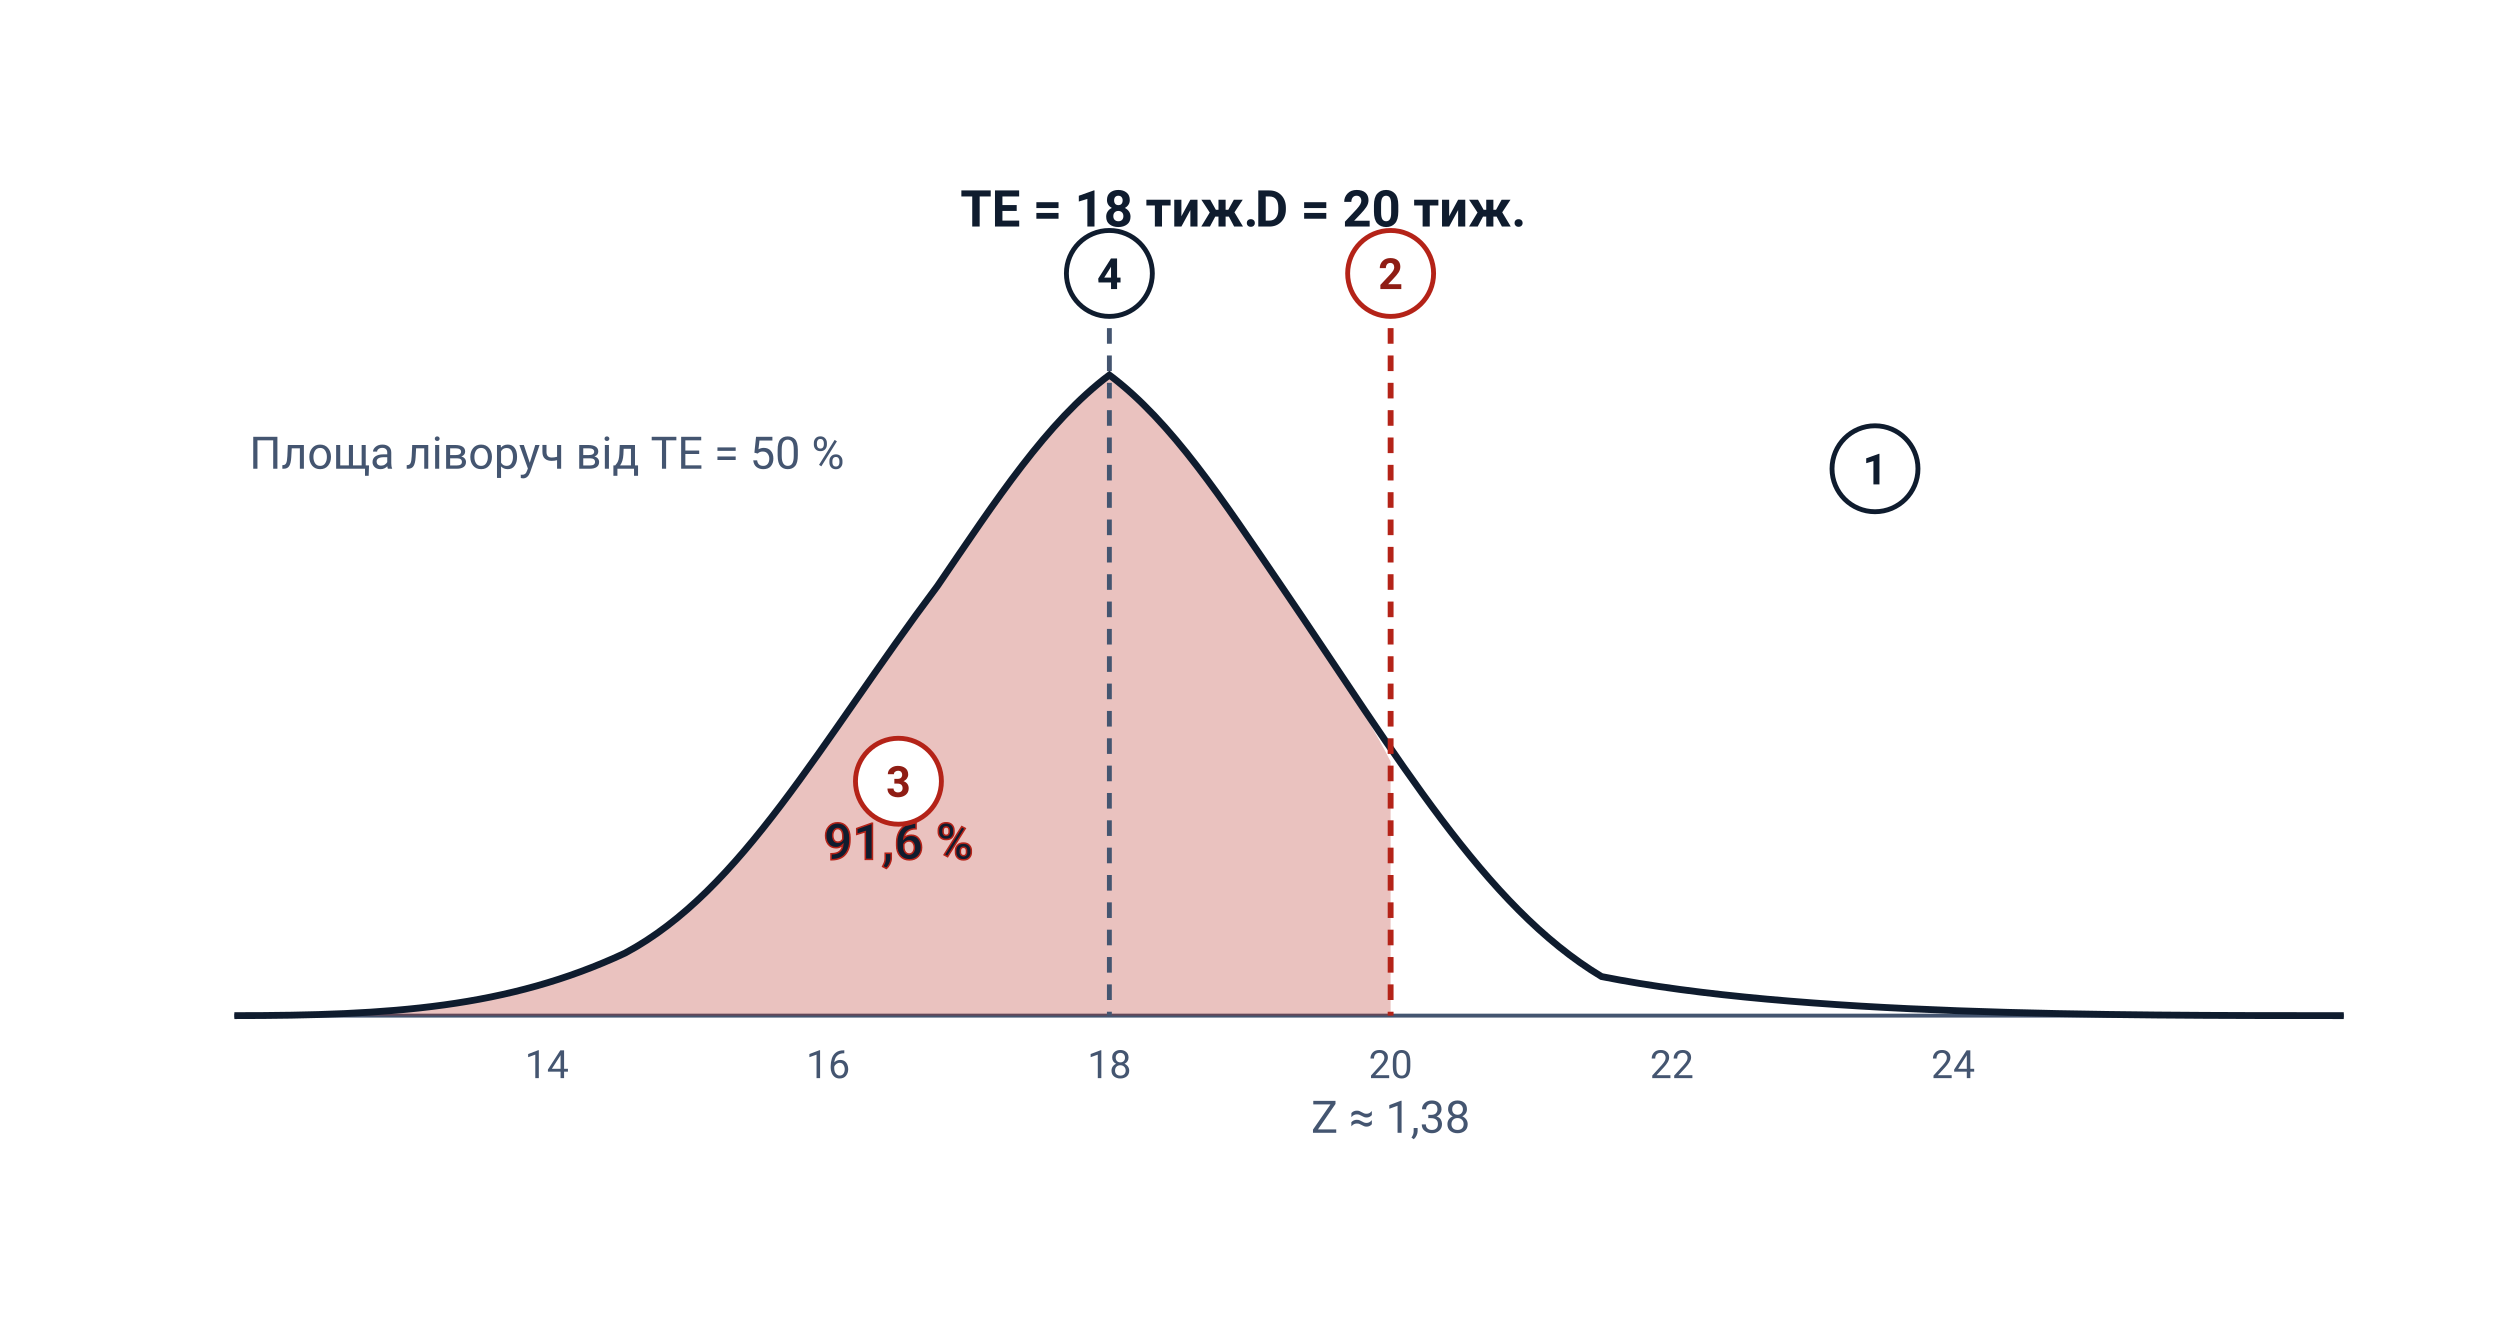
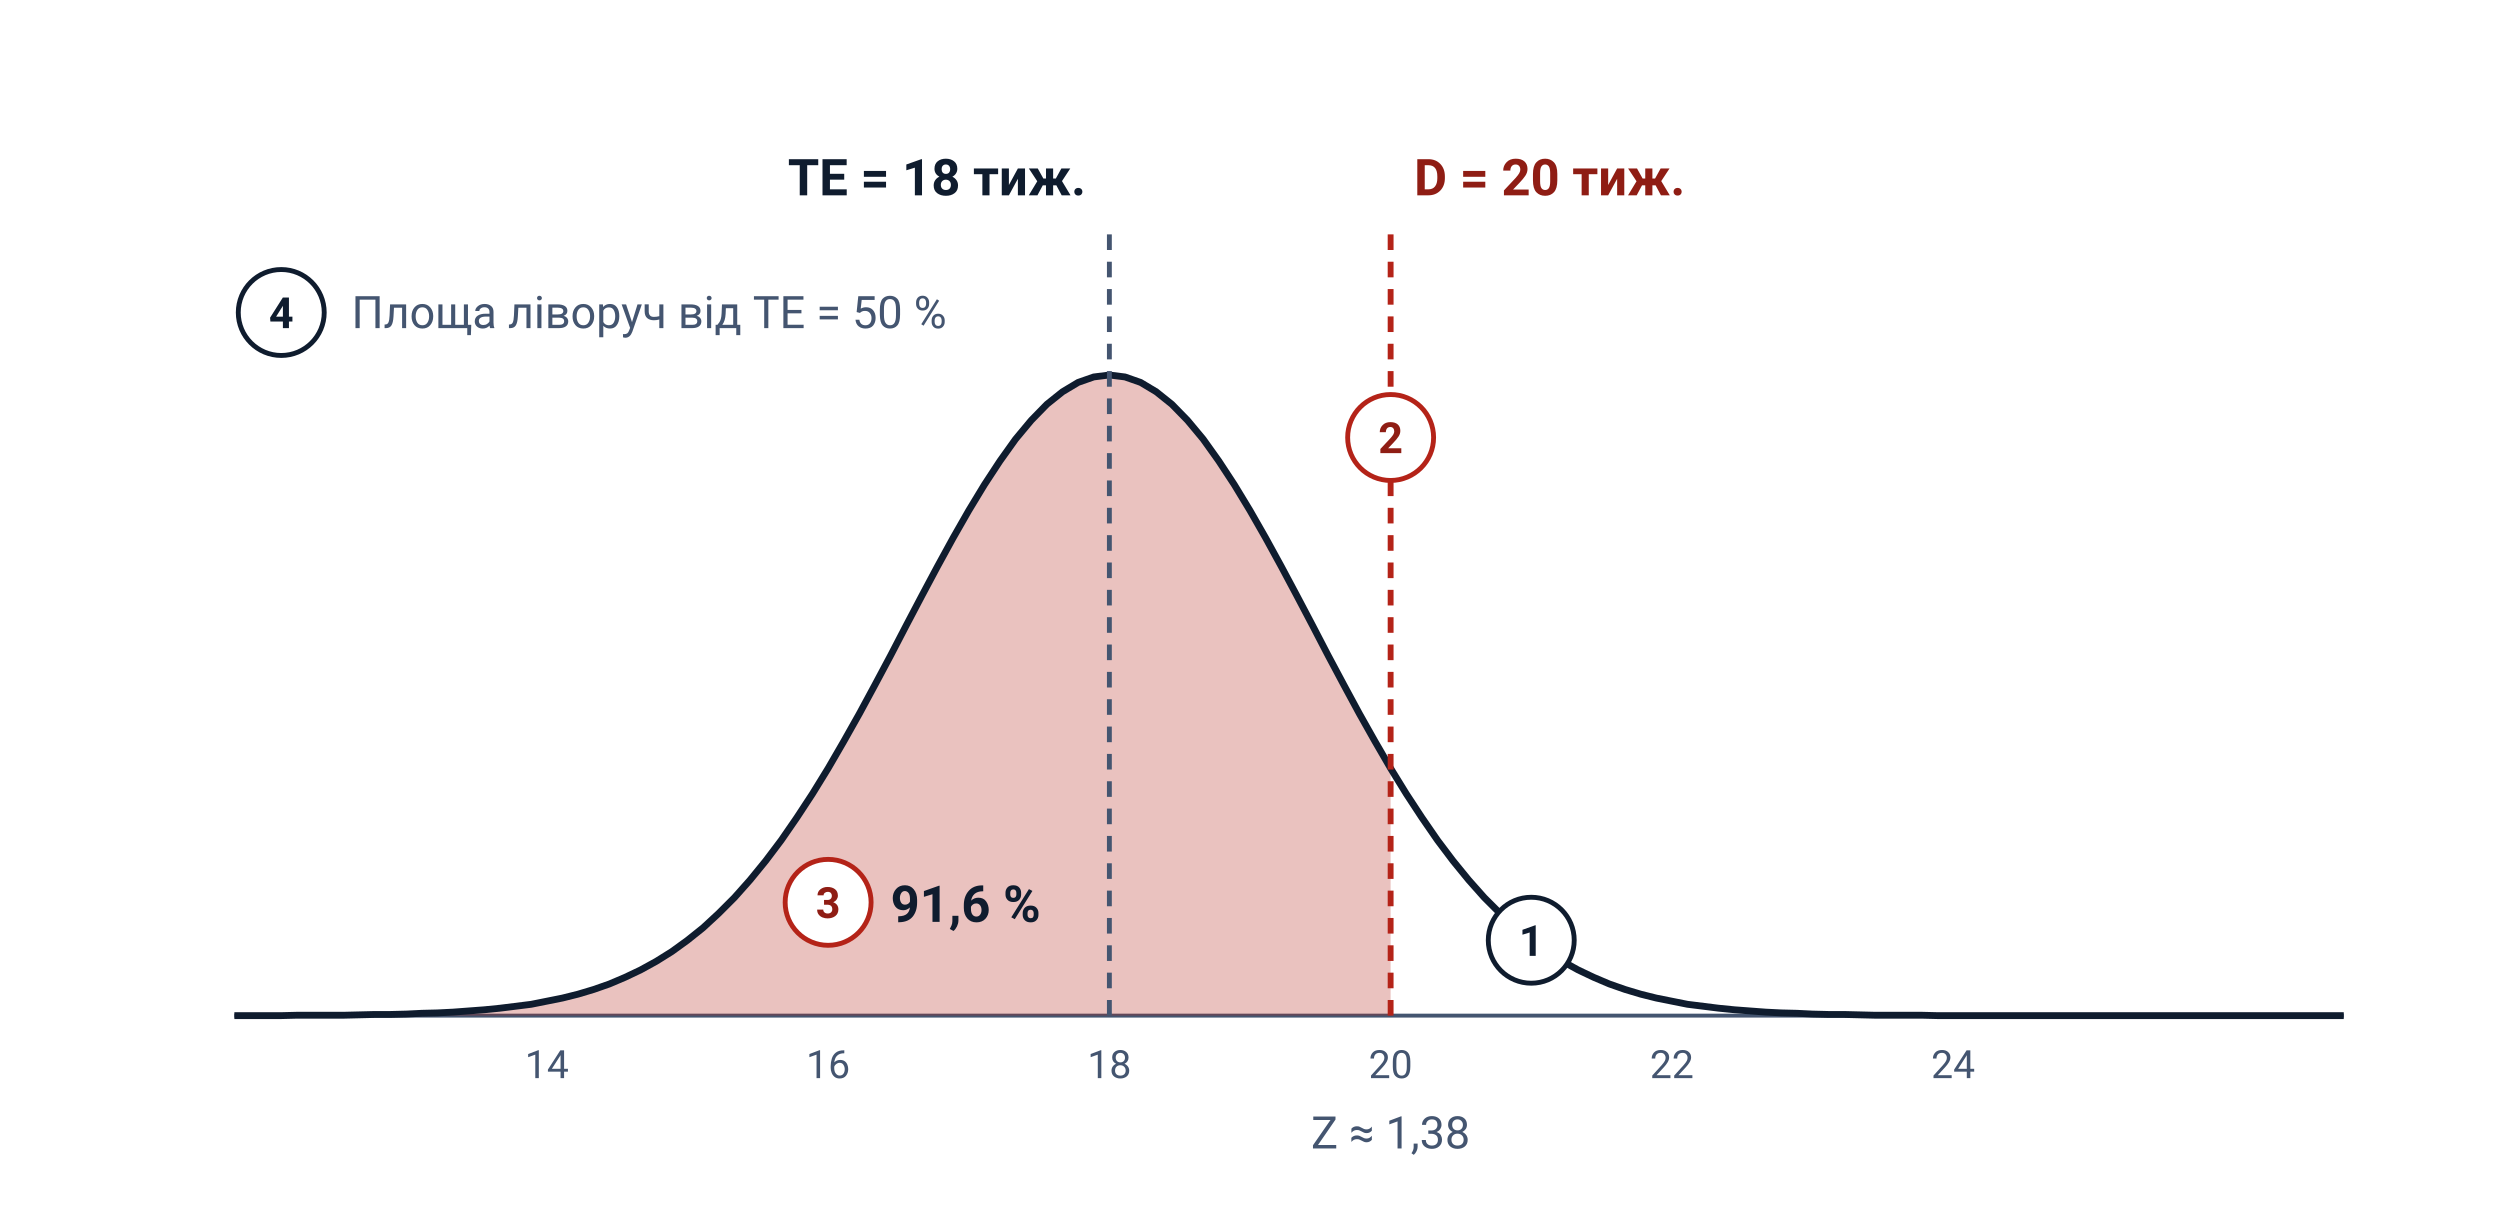
- <svg xmlns="http://www.w3.org/2000/svg" id="fig-t07-4" class="scheme" viewBox="0 0 640 340" role="img" aria-labelledby="fig-t07-4-title fig-t07-4-desc" font-family="system-ui, -apple-system, 'Segoe UI', Roboto, 'Helvetica Neue', Arial, sans-serif">
+ <svg xmlns="http://www.w3.org/2000/svg" id="fig-t07-4" class="scheme" viewBox="0 0 640 312" role="img" aria-labelledby="fig-t07-4-title fig-t07-4-desc" font-family="system-ui, -apple-system, 'Segoe UI', Roboto, 'Helvetica Neue', Arial, sans-serif">
  <style>
    #fig-t07-4 .axis { stroke: var(--ink-2, #445570); stroke-width: 1; }
    #fig-t07-4 .curve { stroke: var(--ink, #0f1c2e); stroke-width: 1.75; fill: none; }
    #fig-t07-4 .area { fill: var(--err, #b42318); opacity: 0.28; stroke: none; }
    #fig-t07-4 .mean { stroke: var(--ink-2, #445570); stroke-width: 1.25; stroke-dasharray: 4 3; }
    #fig-t07-4 .target { stroke: var(--err, #b42318); stroke-width: 1.5; stroke-dasharray: 4 3; }
    #fig-t07-4 .t { fill: var(--ink, #0f1c2e); font-size: 13px; font-weight: 650; text-anchor: middle; }
    #fig-t07-4 .s { fill: var(--ink-2, #445570); font-size: 11.5px; text-anchor: middle; }
    #fig-t07-4 .tick { fill: var(--ink-2, #445570); font-size: 10px; text-anchor: middle; }
    #fig-t07-4 .refc { fill: var(--surface, #ffffff); stroke: var(--ink, #0f1c2e); stroke-width: 1.25; }
    #fig-t07-4 .refn { fill: var(--ink, #0f1c2e); font-size: 11px; font-weight: 700; text-anchor: middle; }
    #fig-t07-4 .refc.exam { stroke: var(--err, #b42318); }
    #fig-t07-4 .refn-exam { fill: var(--err-ink, #8f1d14); }
  </style>
  <line class="axis" x1="60" y1="260" x2="600" y2="260" />
  <g class="tick">
    <text x="140" y="276">14</text>
    <text x="212" y="276">16</text>
    <text x="284" y="276">18</text>
    <text x="356" y="276">20</text>
    <text x="428" y="276">22</text>
    <text x="500" y="276">24</text>
  </g>
-   <path class="area" d="M60 260     C 100 260 130 258 160 244     C 190 228 210 190 240 150     C 255 128 268 108 284 96     C 300 108 313 128 328 150     C 350 182 356 195 356 195     L 356 260 Z" />
-   <path class="curve" d="M60 260     C 100 260 130 258 160 244     C 190 228 210 190 240 150     C 255 128 268 108 284 96     C 300 108 313 128 328 150     C 358 194 380 232 410 250     C 460 260 540 260 600 260" />
-   <line class="mean" x1="284" y1="70" x2="284" y2="260" />
-   <text class="t" x="284" y="58">TE = 18 тиж.</text>
-   <line class="target" x1="356" y1="70" x2="356" y2="260" />
-   <text class="t" x="356" y="58" fill="var(--err, #b42318)">D = 20 тиж.</text>
-   <text class="s" x="356" y="290">Z ≈ 1,38</text>
-   <text class="t" x="230" y="220" fill="var(--surface, #ffffff)" stroke="var(--err, #b42318)" stroke-width="0.4">91,6 %</text>
-   <text class="s" x="140" y="120">Площа ліворуч від TE = 50 %</text>
-   <circle class="refc" cx="480" cy="120" r="11" />
-   <text class="refn" x="480" y="124">1</text>
-   <circle class="refc exam" cx="356" cy="70" r="11" />
-   <text class="refn refn-exam" x="356" y="74">2</text>
-   <circle class="refc exam" cx="230" cy="200" r="11" />
-   <text class="refn refn-exam" x="230" y="204">3</text>
-   <circle class="refc" cx="284" cy="70" r="11" />
-   <text class="refn" x="284" y="74">4</text>
+   <path class="area" d="M60 260 L60 260.0 L64 260.0 L68 260.0 L72 260.0 L76 259.9 L80 259.9 L84 259.9 L88 259.9 L92 259.8 L96 259.7 L100 259.7 L104 259.6 L108 259.4 L112 259.3 L116 259.1 L120 258.8 L124 258.5 L128 258.1 L132 257.6 L136 257.1 L140 256.3 L144 255.5 L148 254.5 L152 253.3 L156 251.9 L160 250.2 L164 248.3 L168 246.1 L172 243.6 L176 240.7 L180 237.5 L184 233.8 L188 229.8 L192 225.3 L196 220.4 L200 215.1 L204 209.3 L208 203.2 L212 196.7 L216 189.8 L220 182.7 L224 175.3 L228 167.8 L232 160.1 L236 152.5 L240 145.0 L244 137.7 L248 130.7 L252 124.1 L256 118.0 L260 112.4 L264 107.6 L268 103.5 L272 100.3 L276 97.9 L280 96.5 L284 96.0 L288 96.5 L292 97.9 L296 100.3 L300 103.5 L304 107.6 L308 112.4 L312 118.0 L316 124.1 L320 130.7 L324 137.7 L328 145.0 L332 152.5 L336 160.1 L340 167.8 L344 175.3 L348 182.7 L352 189.8 L356 196.7 L356 260 Z" />
+   <path class="curve" d="M60 260.0 L64 260.0 L68 260.0 L72 260.0 L76 259.9 L80 259.9 L84 259.9 L88 259.9 L92 259.8 L96 259.7 L100 259.7 L104 259.6 L108 259.4 L112 259.3 L116 259.1 L120 258.8 L124 258.5 L128 258.1 L132 257.6 L136 257.1 L140 256.3 L144 255.5 L148 254.5 L152 253.3 L156 251.9 L160 250.2 L164 248.3 L168 246.1 L172 243.6 L176 240.7 L180 237.5 L184 233.8 L188 229.8 L192 225.3 L196 220.4 L200 215.1 L204 209.3 L208 203.2 L212 196.7 L216 189.8 L220 182.7 L224 175.3 L228 167.8 L232 160.1 L236 152.5 L240 145.0 L244 137.7 L248 130.7 L252 124.1 L256 118.0 L260 112.4 L264 107.6 L268 103.5 L272 100.3 L276 97.9 L280 96.5 L284 96.0 L288 96.5 L292 97.9 L296 100.3 L300 103.5 L304 107.6 L308 112.4 L312 118.0 L316 124.1 L320 130.7 L324 137.7 L328 145.0 L332 152.5 L336 160.1 L340 167.8 L344 175.3 L348 182.7 L352 189.8 L356 196.7 L360 203.2 L364 209.3 L368 215.1 L372 220.4 L376 225.3 L380 229.8 L384 233.8 L388 237.5 L392 240.7 L396 243.6 L400 246.1 L404 248.3 L408 250.2 L412 251.9 L416 253.3 L420 254.5 L424 255.5 L428 256.3 L432 257.1 L436 257.6 L440 258.1 L444 258.5 L448 258.8 L452 259.1 L456 259.3 L460 259.4 L464 259.6 L468 259.7 L472 259.7 L476 259.8 L480 259.9 L484 259.9 L488 259.9 L492 259.9 L496 260.0 L500 260.0 L504 260.0 L508 260.0 L512 260.0 L516 260.0 L520 260.0 L524 260.0 L528 260.0 L532 260.0 L536 260.0 L540 260.0 L544 260.0 L548 260.0 L552 260.0 L556 260.0 L560 260.0 L564 260.0 L568 260.0 L572 260.0 L576 260.0 L580 260.0 L584 260.0 L588 260.0 L592 260.0 L596 260.0 L600 260.0" />
+   <line class="mean" x1="284" y1="60" x2="284" y2="260" />
+   <text class="t" x="278" y="50" style="text-anchor: end">TE = 18 тиж.</text>
+   <line class="target" x1="356" y1="60" x2="356" y2="260" />
+   <text class="t" x="362" y="50" style="text-anchor: start; fill: var(--err-ink, #8f1d14)">D = 20 тиж.</text>
+   <text class="s" x="356" y="294">Z ≈ 1,38</text>
+   <text class="t" x="228" y="236" style="text-anchor: start">91,6 %</text>
+   <text class="s" x="90" y="84" style="text-anchor: start">Площа ліворуч від TE = 50 %</text>
+   <circle class="refc" cx="392" cy="240.7" r="11" />
+   <text class="refn" x="392" y="244.7">1</text>
+   <circle class="refc exam" cx="356" cy="112" r="11" />
+   <text class="refn refn-exam" x="356" y="116">2</text>
+   <circle class="refc exam" cx="212" cy="231" r="11" />
+   <text class="refn refn-exam" x="212" y="235">3</text>
+   <circle class="refc" cx="72" cy="80" r="11" />
+   <text class="refn" x="72" y="84">4</text>
</svg>
